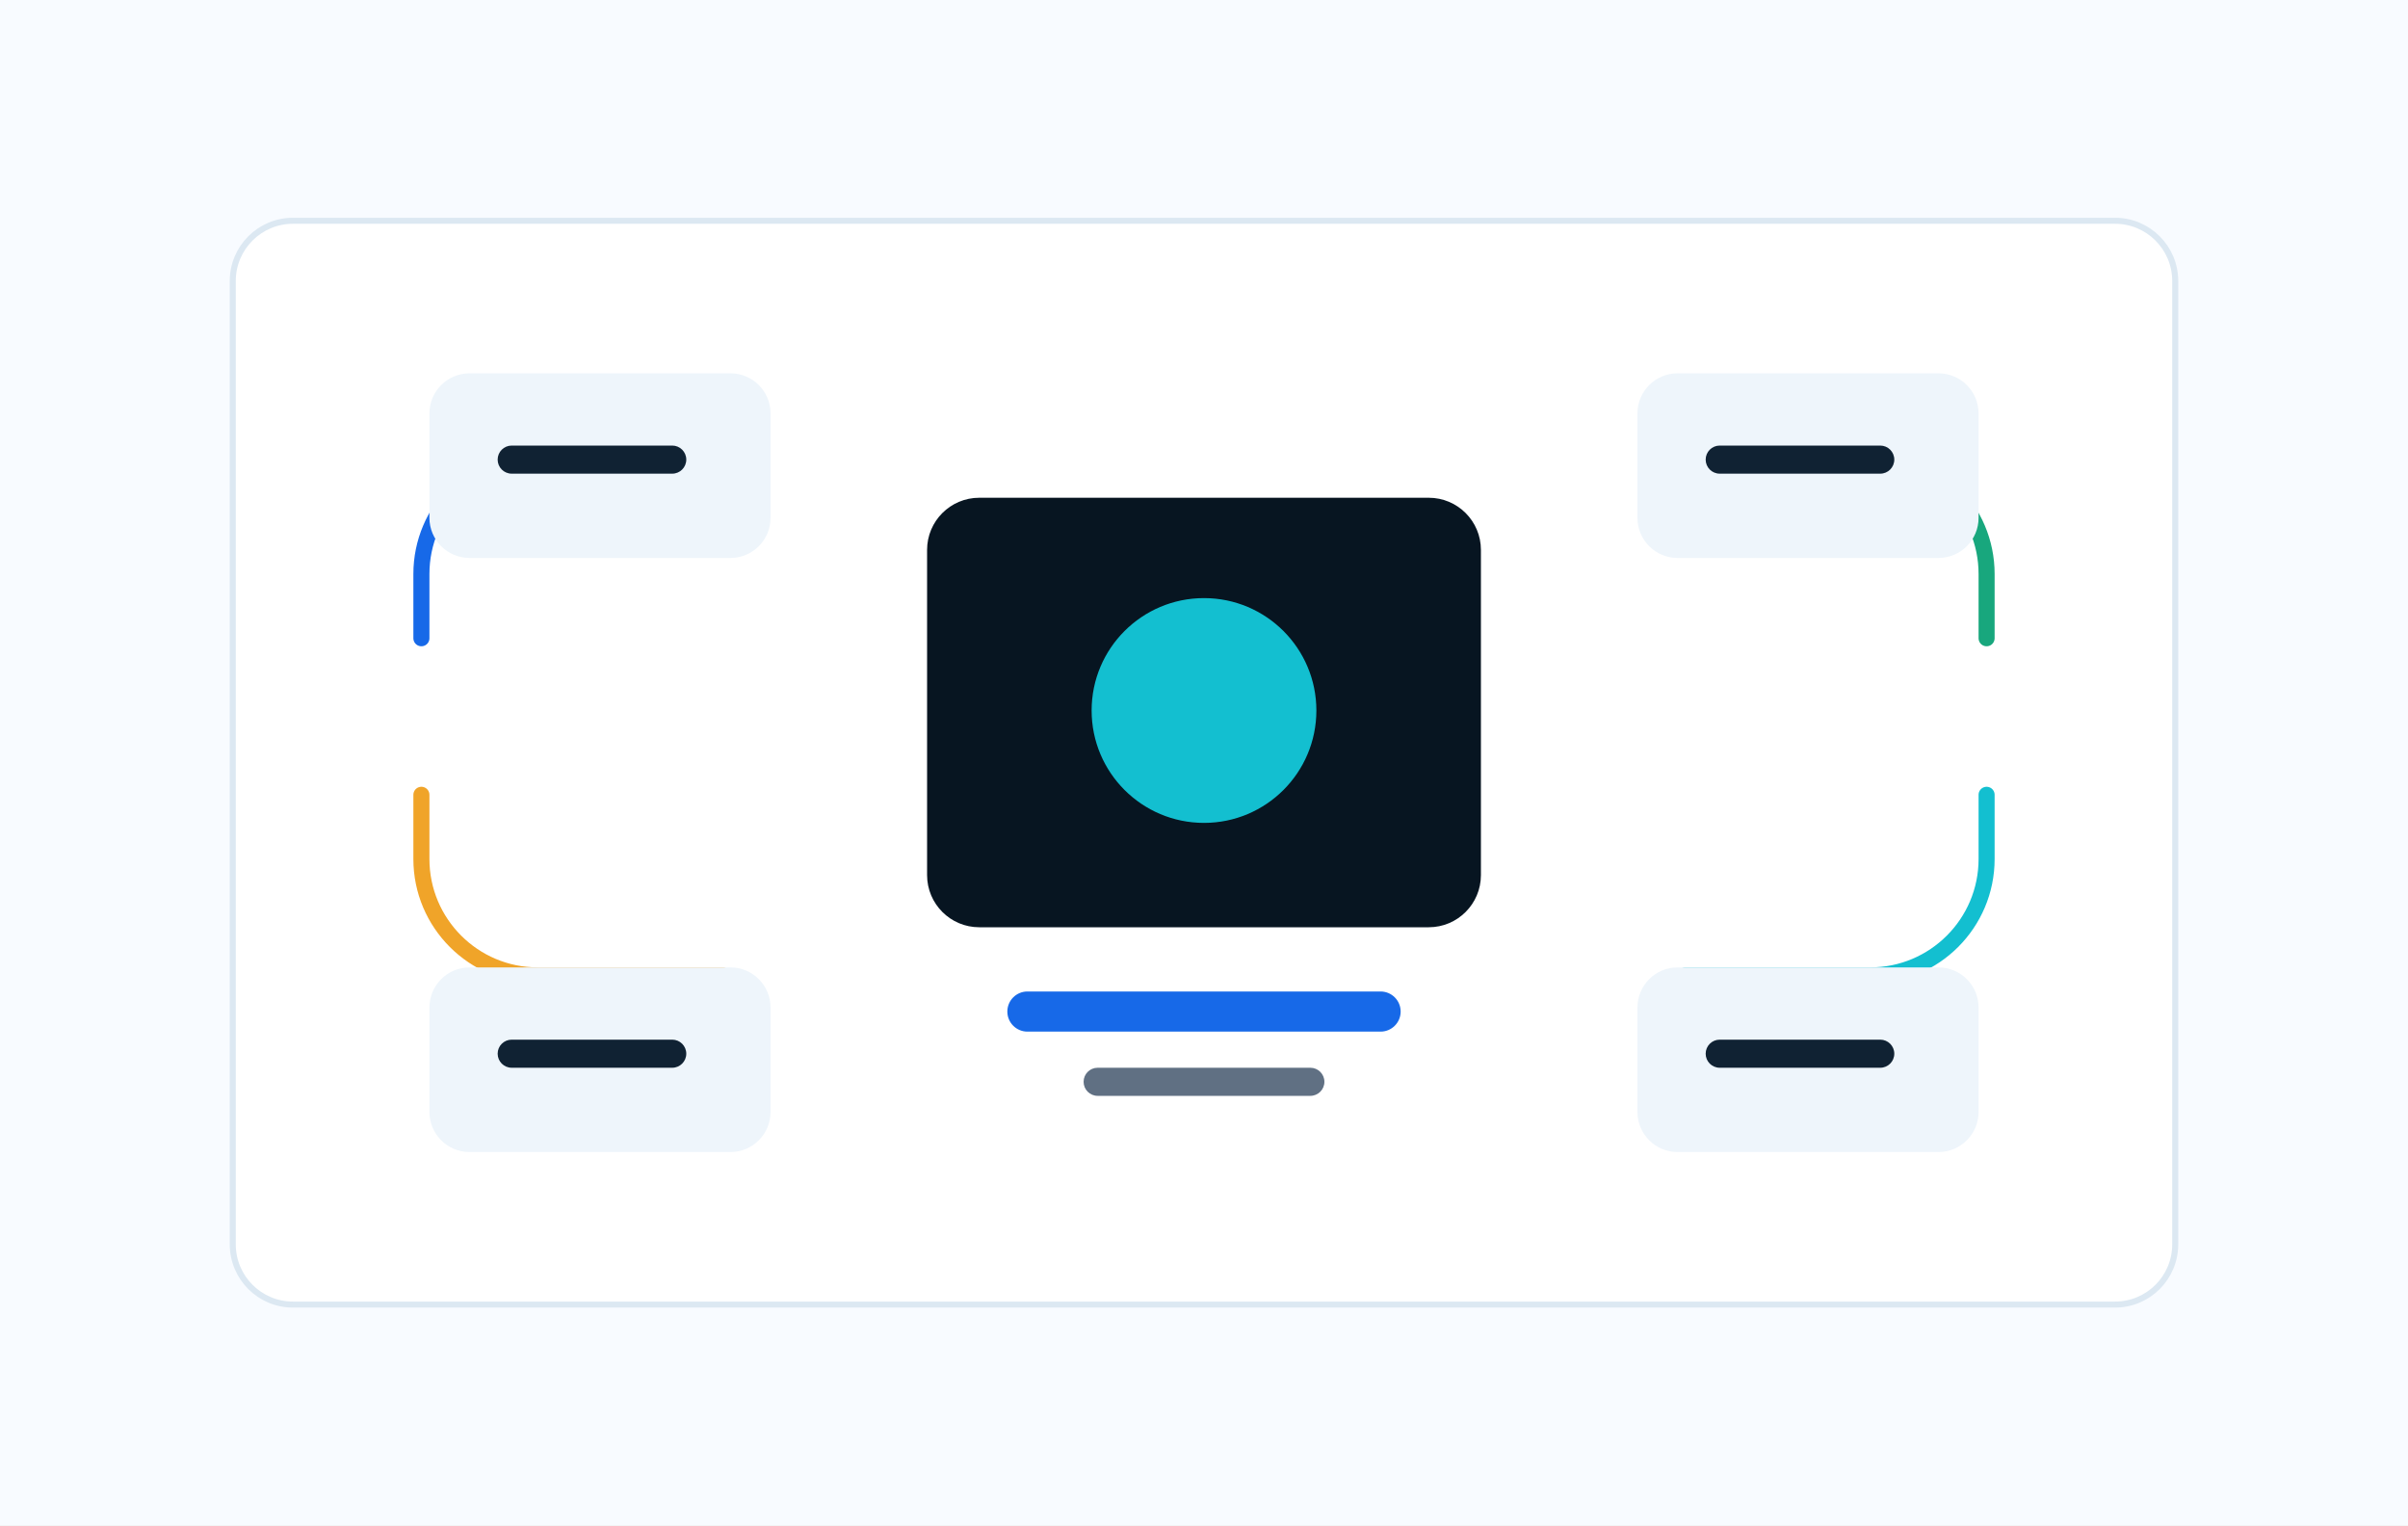
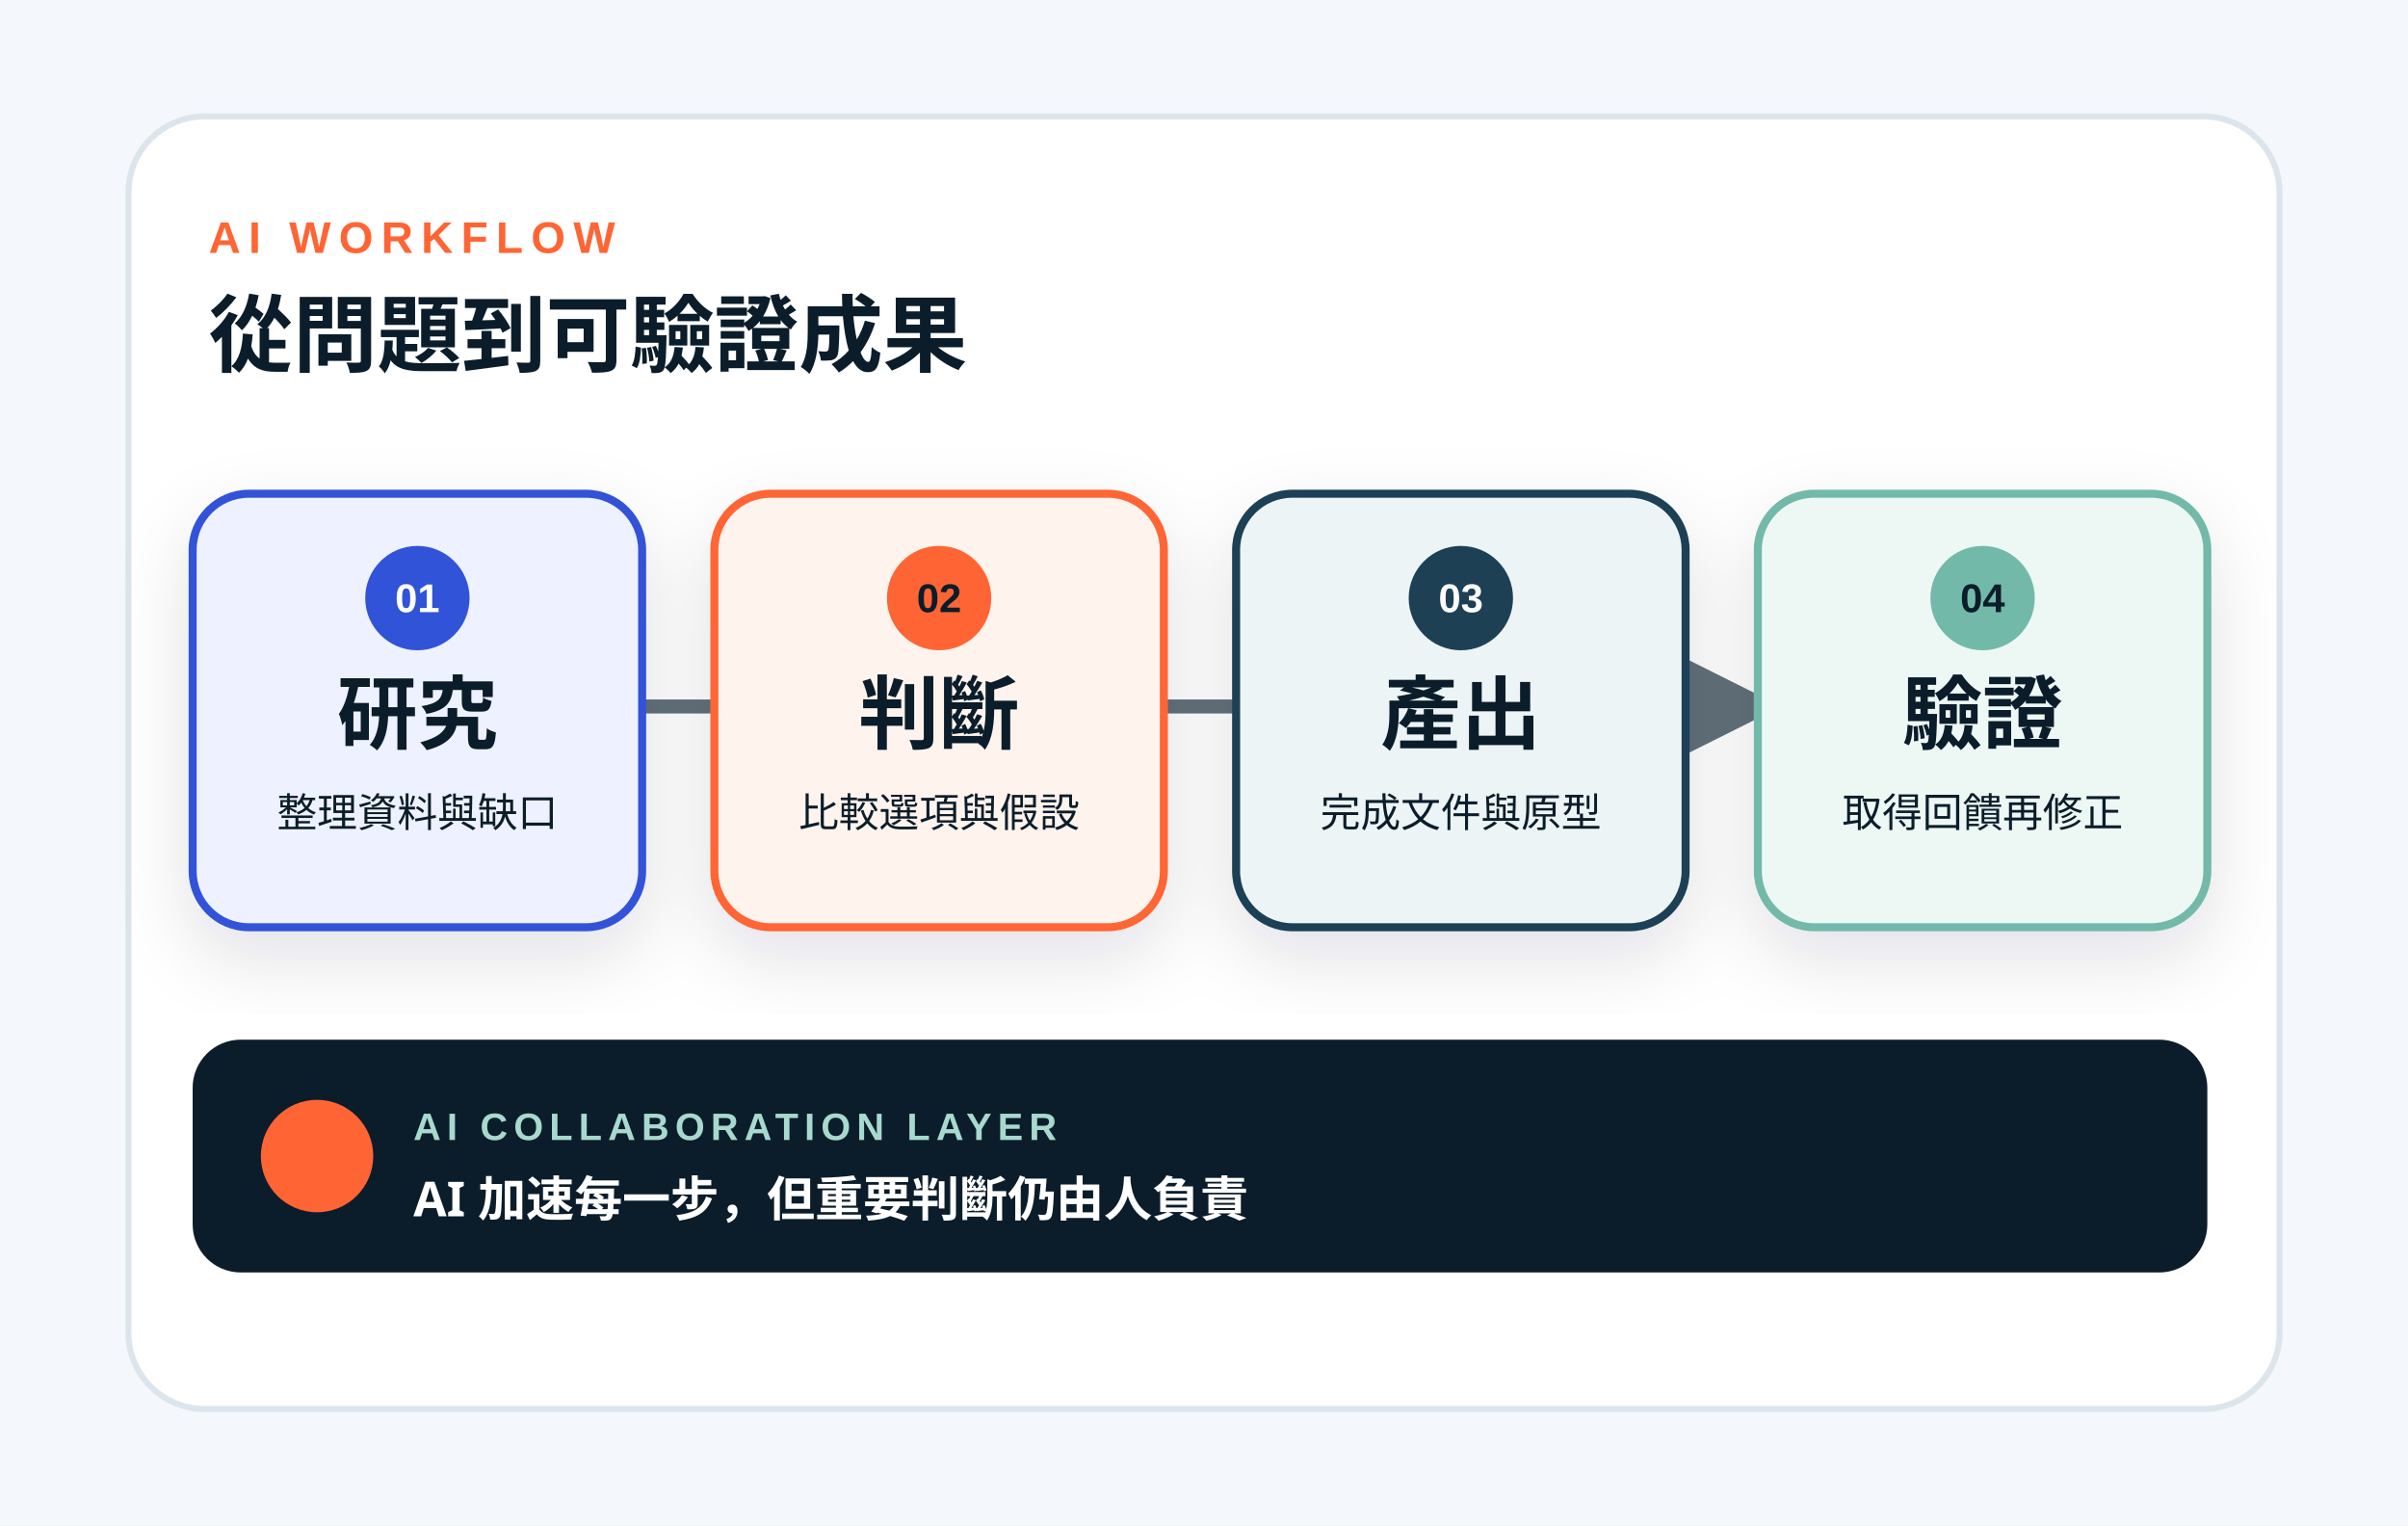
<svg xmlns="http://www.w3.org/2000/svg" viewBox="0 0 1200 760" role="img" aria-labelledby="title desc">
-   <rect width="1200" height="760" fill="#f8fbff" />
-   <rect x="116" y="110" width="968" height="540" rx="30" fill="#ffffff" stroke="#dce8f2" stroke-width="3" />
-   <rect x="462" y="248" width="276" height="214" rx="26" fill="#071521" />
-   <circle cx="600" cy="354" r="56" fill="#13bfd0" />
-   <path d="M360 228h-92c-32 0-58 26-58 58v32" fill="none" stroke="#1769e8" stroke-width="8" stroke-linecap="round" />
-   <path d="M840 228h92c32 0 58 26 58 58v32" fill="none" stroke="#18a77d" stroke-width="8" stroke-linecap="round" />
-   <path d="M360 486h-92c-32 0-58-26-58-58v-32" fill="none" stroke="#f0a429" stroke-width="8" stroke-linecap="round" />
-   <path d="M840 486h92c32 0 58-26 58-58v-32" fill="none" stroke="#13bfd0" stroke-width="8" stroke-linecap="round" />
-   <rect x="214" y="186" width="170" height="92" rx="20" fill="#eef5fb" />
-   <rect x="816" y="186" width="170" height="92" rx="20" fill="#eef5fb" />
-   <rect x="214" y="482" width="170" height="92" rx="20" fill="#eef5fb" />
-   <rect x="816" y="482" width="170" height="92" rx="20" fill="#eef5fb" />
-   <rect x="248" y="222" width="94" height="14" rx="7" fill="#102233" />
-   <rect x="850" y="222" width="94" height="14" rx="7" fill="#102233" />
-   <rect x="248" y="518" width="94" height="14" rx="7" fill="#102233" />
-   <rect x="850" y="518" width="94" height="14" rx="7" fill="#102233" />
-   <rect x="502" y="494" width="196" height="20" rx="10" fill="#1769e8" />
-   <rect x="540" y="532" width="120" height="14" rx="7" fill="#607083" />
+   <defs>
+     <filter id="shadow" x="-20%" y="-20%" width="140%" height="140%">
+       <feDropShadow dx="0" dy="14" stdDeviation="18" flood-color="#0b1d2a" flood-opacity=".12" />
+     </filter>
+     <marker id="arrow" viewBox="0 0 10 10" refX="8" refY="5" markerWidth="7" markerHeight="7" orient="auto-start-reverse">
+       <path d="M0 0l10 5-10 5z" fill="#61707a" />
+     </marker>
+   </defs>
+   <rect width="1200" height="760" fill="#f4f7fb" />
+   <rect x="64" y="58" width="1072" height="644" rx="38" fill="#fff" stroke="#dce5ec" stroke-width="3" />
+   <text x="104" y="126" fill="#ff6534" font-family="Arial, sans-serif" font-size="22" font-weight="800" letter-spacing="4">AI WORKFLOW</text>
+   <text x="104" y="182" fill="#0b1d2a" font-family="PingFang TC, Microsoft JhengHei, sans-serif" font-size="42" font-weight="800">從問題到可驗證成果</text>
+   <path d="M320 352h38M580 352h38M840 352h38" fill="none" stroke="#61707a" stroke-width="7" stroke-linecap="round" marker-end="url(#arrow)" />
+   <g filter="url(#shadow)">
+     <rect x="96" y="246" width="224" height="216" rx="28" fill="#eef1ff" stroke="#3153d8" stroke-width="4" />
+     <rect x="356" y="246" width="224" height="216" rx="28" fill="#fff3ed" stroke="#ff6534" stroke-width="4" />
+     <rect x="616" y="246" width="224" height="216" rx="28" fill="#edf4f5" stroke="#1d4055" stroke-width="4" />
+     <rect x="876" y="246" width="224" height="216" rx="28" fill="#edf8f5" stroke="#72b9aa" stroke-width="4" />
+   </g>
+   <g font-family="Arial, sans-serif" font-size="20" font-weight="900" text-anchor="middle">
+     <circle cx="208" cy="298" r="26" fill="#3153d8" />
+     <text x="208" y="305" fill="#fff">01</text>
+     <circle cx="468" cy="298" r="26" fill="#ff6534" />
+     <text x="468" y="305" fill="#0b1d2a">02</text>
+     <circle cx="728" cy="298" r="26" fill="#1d4055" />
+     <text x="728" y="305" fill="#fff">03</text>
+     <circle cx="988" cy="298" r="26" fill="#72b9aa" />
+     <text x="988" y="305" fill="#0b1d2a">04</text>
+   </g>
+   <g fill="#0b1d2a" font-family="PingFang TC, Microsoft JhengHei, sans-serif" text-anchor="middle">
+     <text x="208" y="370" font-size="40" font-weight="800">研究</text>
+     <text x="208" y="412" font-size="20">整理資料與缺口</text>
+     <text x="468" y="370" font-size="40" font-weight="800">判斷</text>
+     <text x="468" y="412" font-size="20">比較選項與假設</text>
+     <text x="728" y="370" font-size="40" font-weight="800">產出</text>
+     <text x="728" y="412" font-size="20">完成文件與原型</text>
+     <text x="988" y="370" font-size="40" font-weight="800">驗證</text>
+     <text x="988" y="412" font-size="20">取得回饋再修正</text>
+   </g>
+   <rect x="96" y="518" width="1004" height="116" rx="24" fill="#0b1d2a" />
+   <circle cx="158" cy="576" r="28" fill="#ff6534" />
+   <text x="206" y="568" fill="#a8d9cf" font-family="Arial, sans-serif" font-size="19" font-weight="900" letter-spacing="3">AI COLLABORATION LAYER</text>
+   <text x="206" y="606" fill="#fff" font-family="PingFang TC, Microsoft JhengHei, sans-serif" font-size="24" font-weight="700">AI 加速每一步，但重要判斷仍由人負責</text>
</svg>
